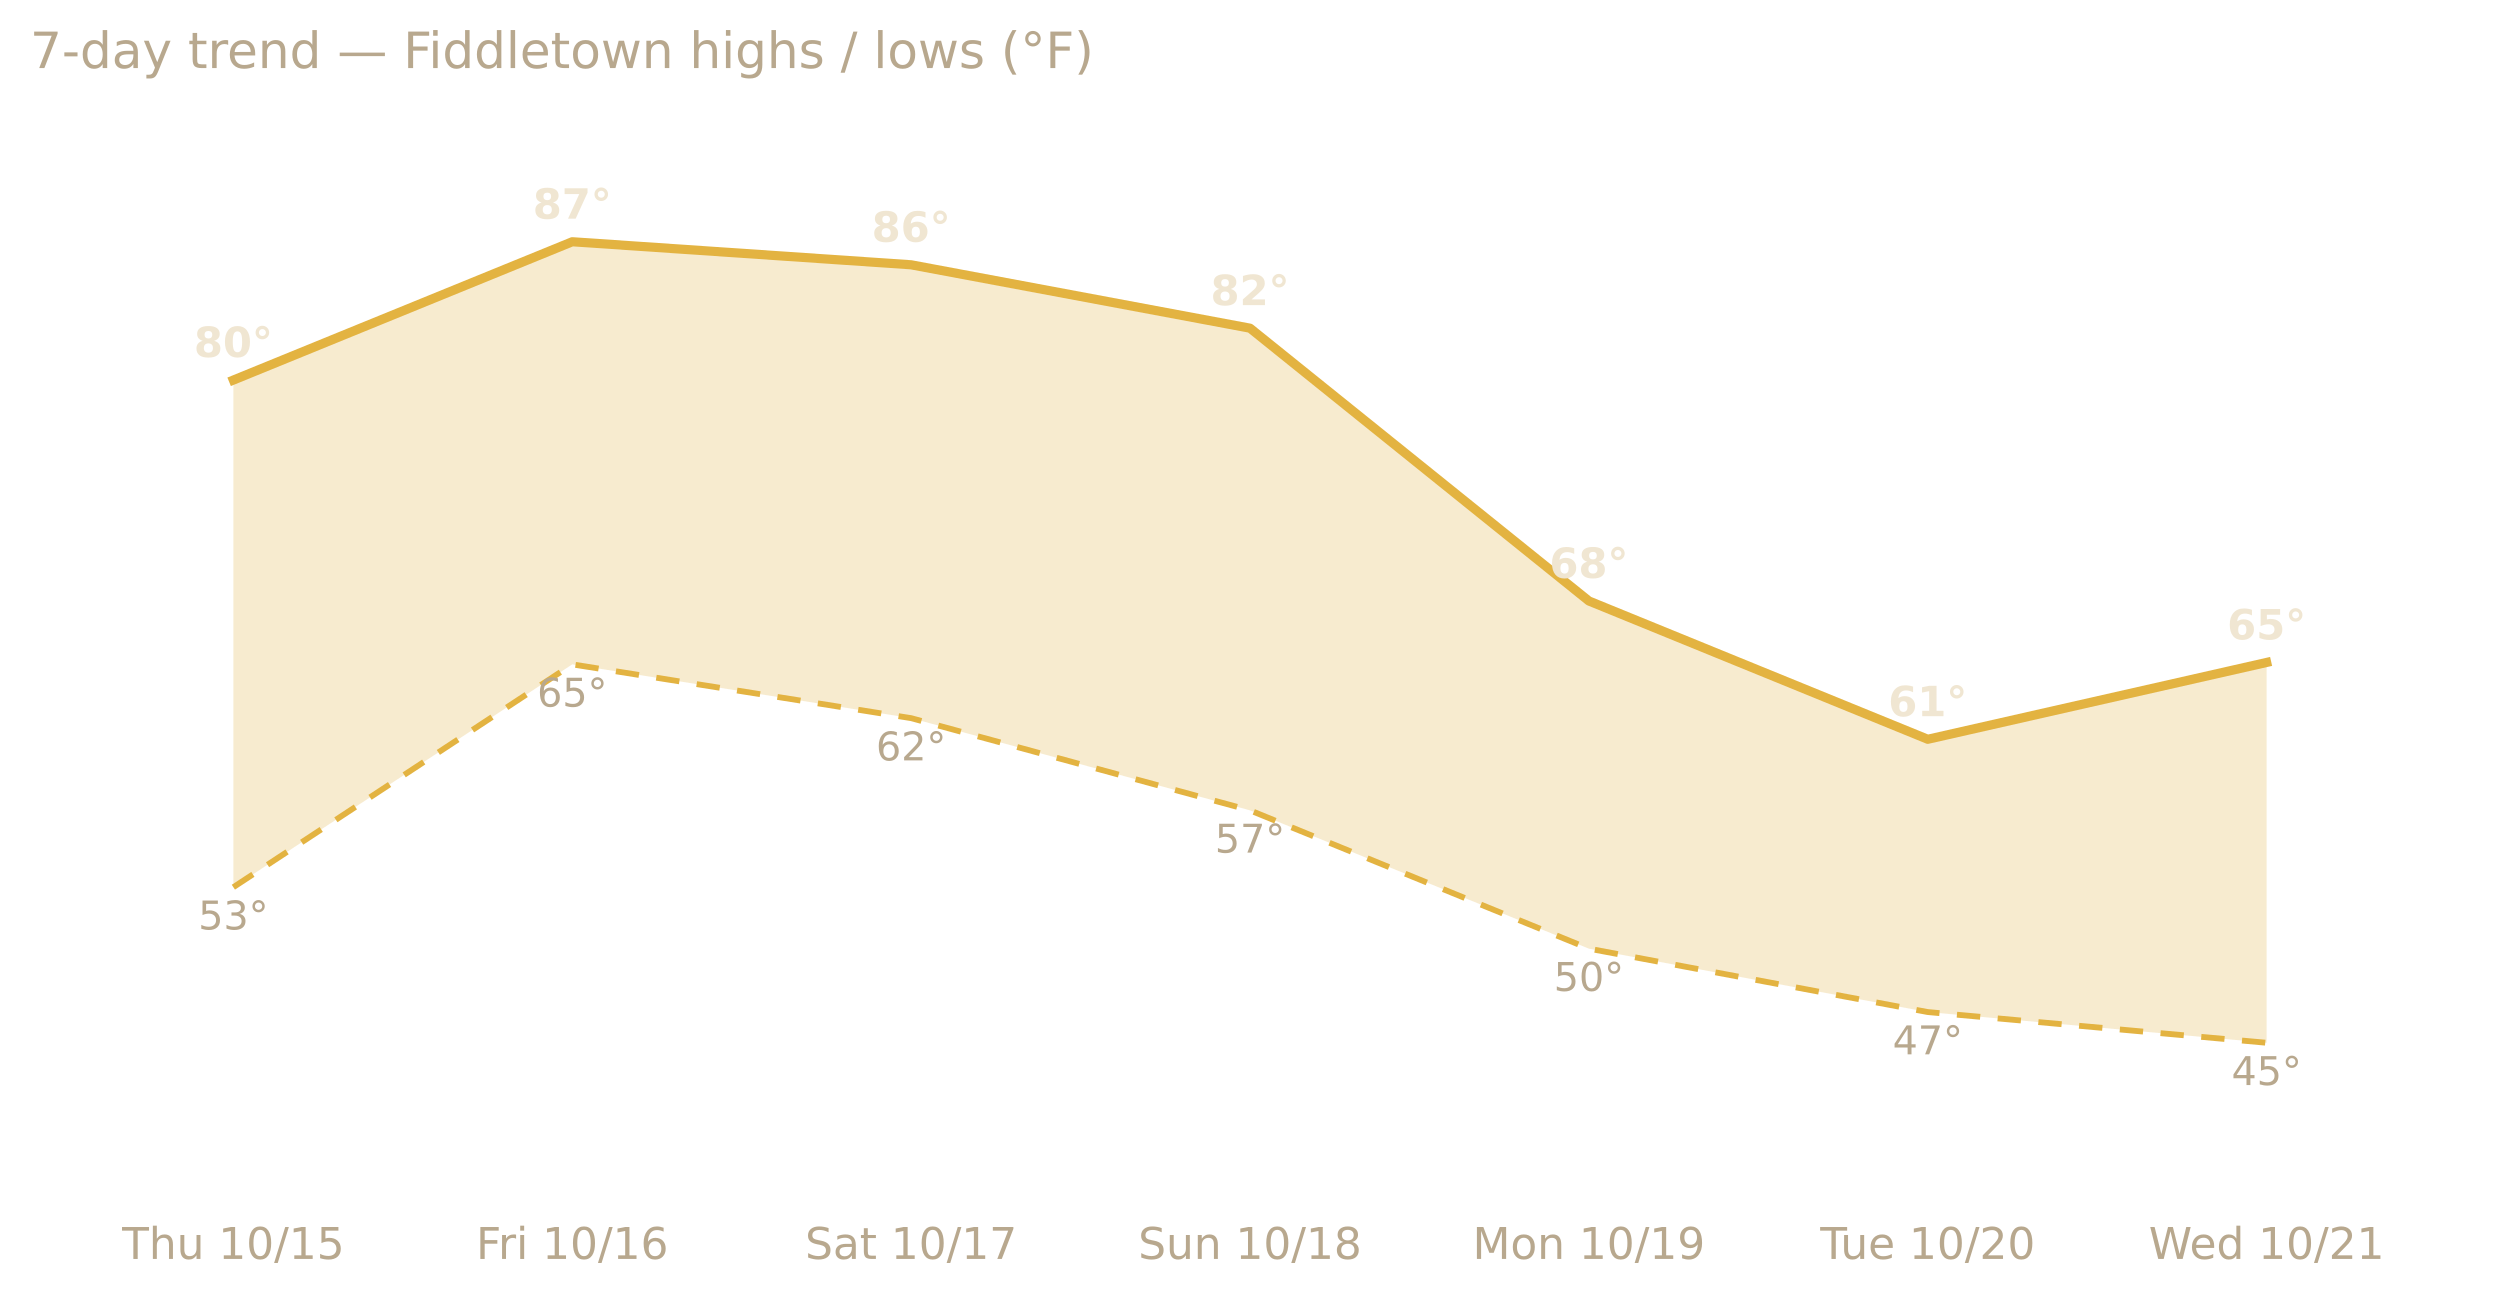
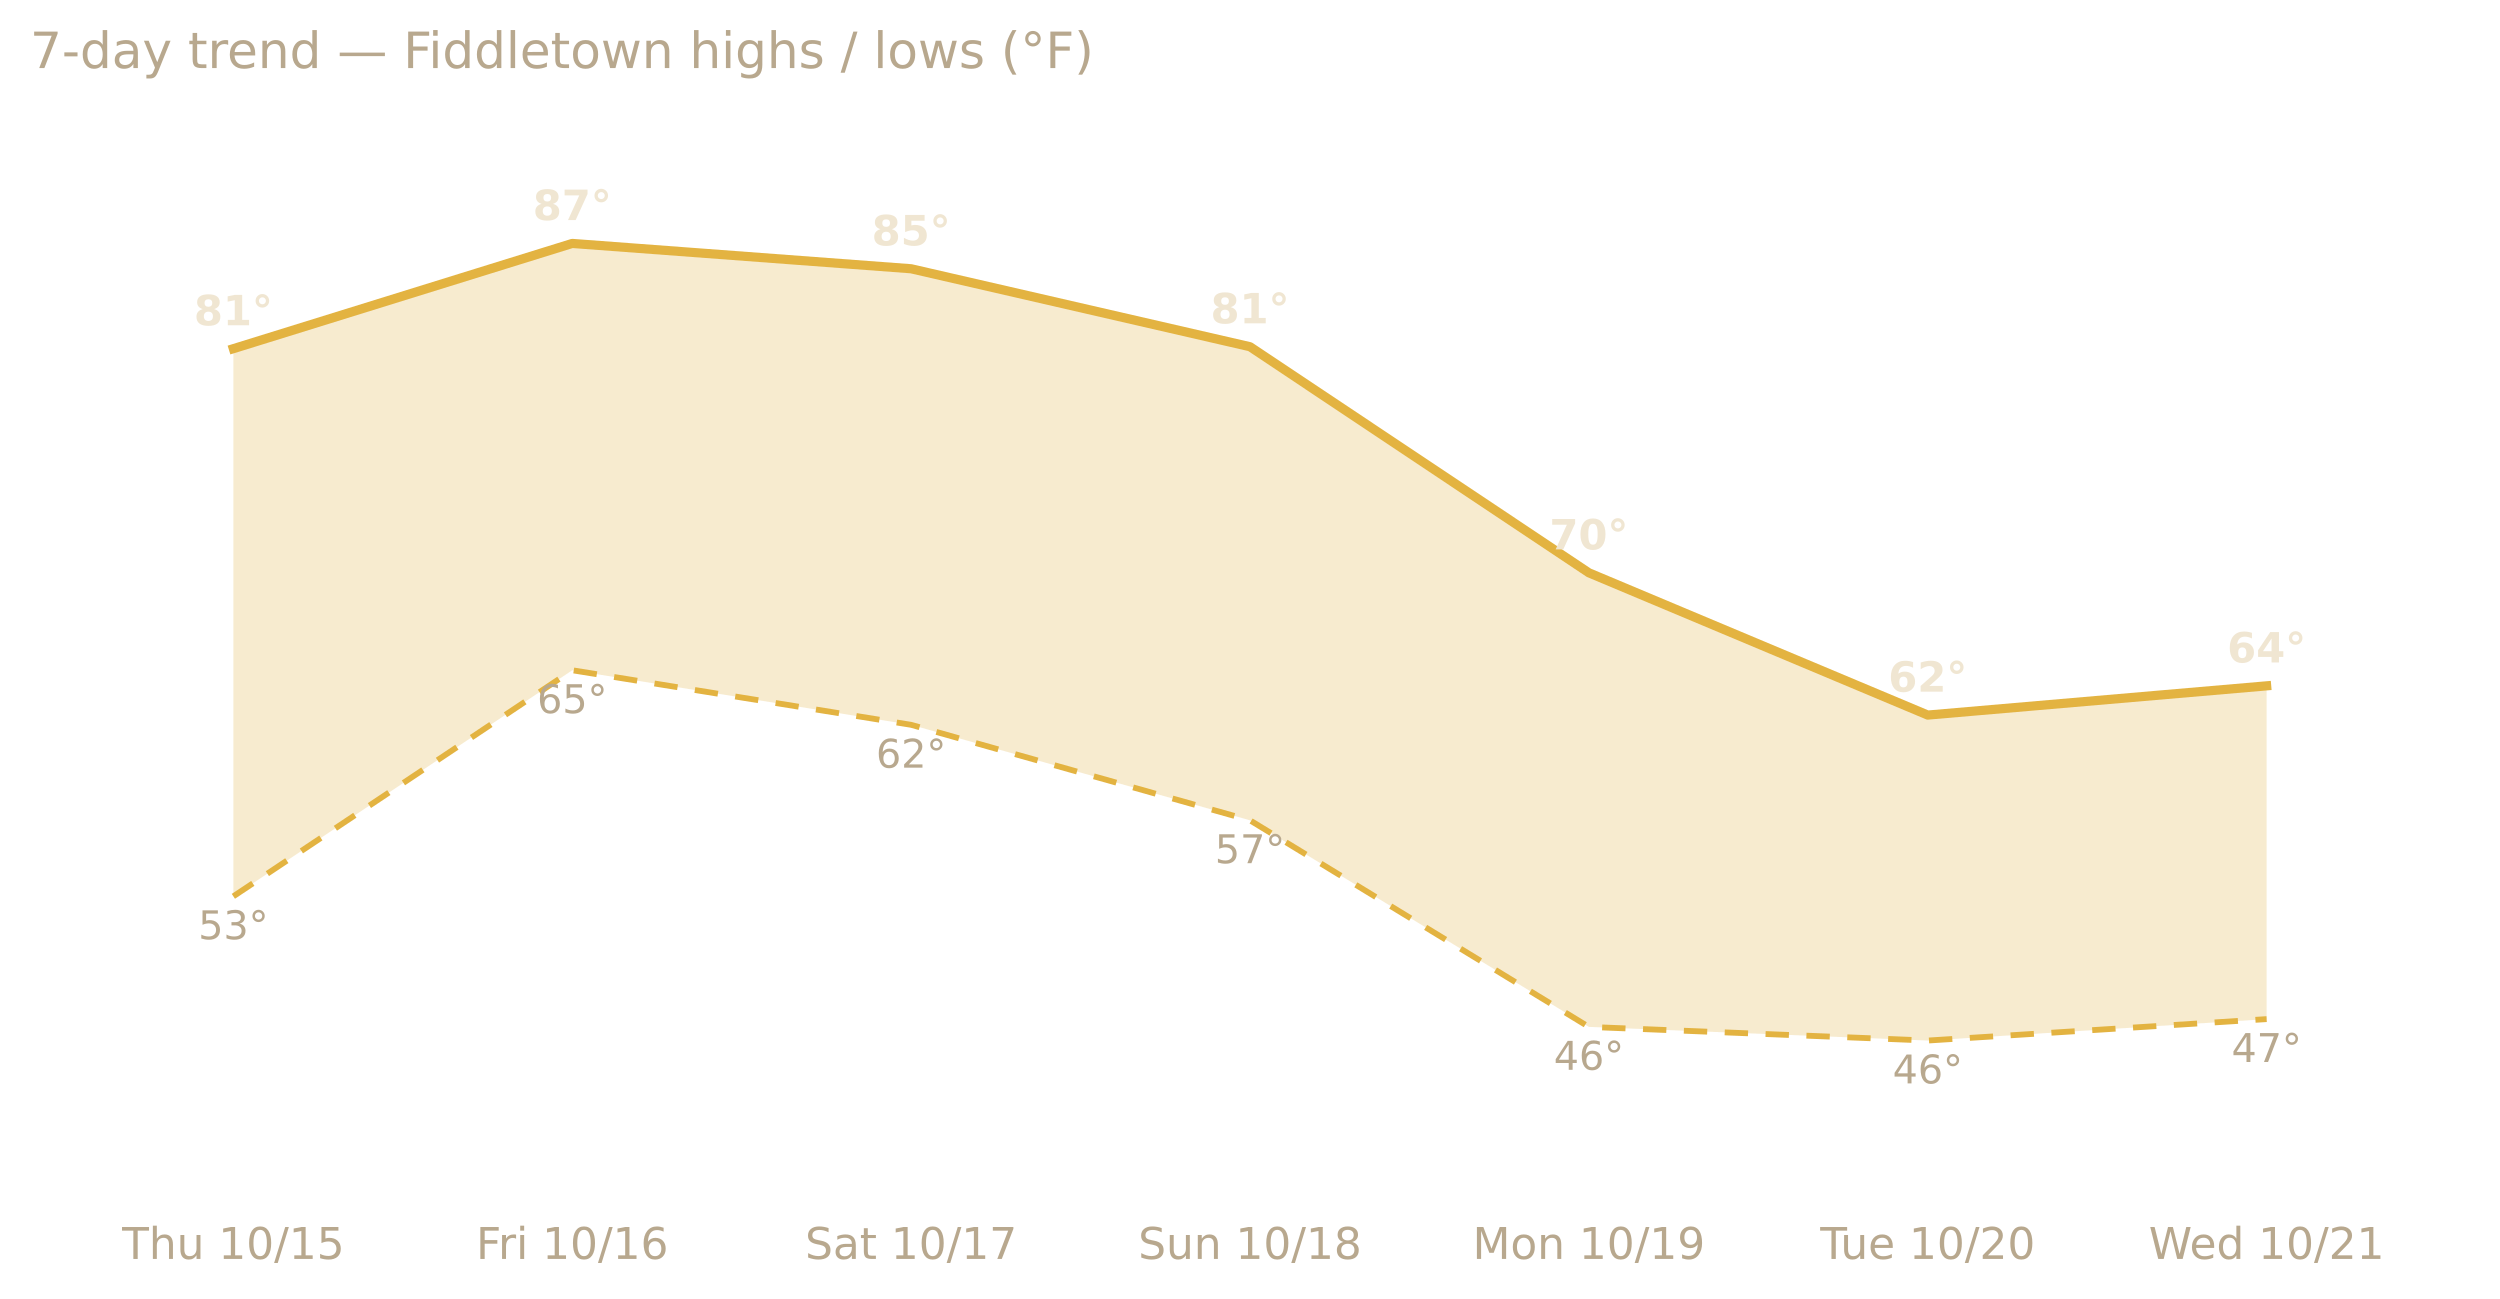
<svg xmlns="http://www.w3.org/2000/svg" xmlns:xlink="http://www.w3.org/1999/xlink" width="599.2pt" height="311.13pt" viewBox="0 0 599.2 311.13" version="1.1">
  <defs>
    <style type="text/css">*{stroke-linejoin: round; stroke-linecap: butt}</style>
  </defs>
  <g id="figure_1">
    <g id="patch_1">
      <path d="M 0 311.13  L 599.2 311.13  L 599.2 0  L 0 0  L 0 311.13  z " style="fill: none; opacity: 0" />
    </g>
    <g id="axes_1">
      <g id="patch_2">
        <path d="M 7.2 286.768  L 592 286.768  L 592 30.318  L 7.2 30.318  L 7.2 286.768  z " style="fill: none" />
      </g>
      <g id="matplotlib.axis_1">
        <g id="xtick_1">
          <g id="text_1">
            <g style="fill: #b8a88e" transform="translate(29.274 301.7465) scale(0.105 -0.105)">
              <defs>
                <path id="DejaVuSans-54" d="M -19 4666  L 3928 4666  L 3928 4134  L 2272 4134  L 2272 0  L 1638 0  L 1638 4134  L -19 4134  L -19 4666  z " transform="scale(0.015625)" />
                <path id="DejaVuSans-68" d="M 3513 2113  L 3513 0  L 2938 0  L 2938 2094  Q 2938 2591 2744 2837  Q 2550 3084 2163 3084  Q 1697 3084 1428 2787  Q 1159 2491 1159 1978  L 1159 0  L 581 0  L 581 4863  L 1159 4863  L 1159 2956  Q 1366 3272 1645 3428  Q 1925 3584 2291 3584  Q 2894 3584 3203 3211  Q 3513 2838 3513 2113  z " transform="scale(0.015625)" />
                <path id="DejaVuSans-75" d="M 544 1381  L 544 3500  L 1119 3500  L 1119 1403  Q 1119 906 1312 657  Q 1506 409 1894 409  Q 2359 409 2629 706  Q 2900 1003 2900 1516  L 2900 3500  L 3475 3500  L 3475 0  L 2900 0  L 2900 538  Q 2691 219 2414 64  Q 2138 -91 1772 -91  Q 1169 -91 856 284  Q 544 659 544 1381  z M 1991 3584  L 1991 3584  z " transform="scale(0.015625)" />
                <path id="DejaVuSans-20" transform="scale(0.015625)" />
                <path id="DejaVuSans-31" d="M 794 531  L 1825 531  L 1825 4091  L 703 3866  L 703 4441  L 1819 4666  L 2450 4666  L 2450 531  L 3481 531  L 3481 0  L 794 0  L 794 531  z " transform="scale(0.015625)" />
                <path id="DejaVuSans-30" d="M 2034 4250  Q 1547 4250 1301 3770  Q 1056 3291 1056 2328  Q 1056 1369 1301 889  Q 1547 409 2034 409  Q 2525 409 2770 889  Q 3016 1369 3016 2328  Q 3016 3291 2770 3770  Q 2525 4250 2034 4250  z M 2034 4750  Q 2819 4750 3233 4129  Q 3647 3509 3647 2328  Q 3647 1150 3233 529  Q 2819 -91 2034 -91  Q 1250 -91 836 529  Q 422 1150 422 2328  Q 422 3509 836 4129  Q 1250 4750 2034 4750  z " transform="scale(0.015625)" />
                <path id="DejaVuSans-2f" d="M 1625 4666  L 2156 4666  L 531 -594  L 0 -594  L 1625 4666  z " transform="scale(0.015625)" />
                <path id="DejaVuSans-35" d="M 691 4666  L 3169 4666  L 3169 4134  L 1269 4134  L 1269 2991  Q 1406 3038 1543 3061  Q 1681 3084 1819 3084  Q 2600 3084 3056 2656  Q 3513 2228 3513 1497  Q 3513 744 3044 326  Q 2575 -91 1722 -91  Q 1428 -91 1123 -41  Q 819 9 494 109  L 494 744  Q 775 591 1075 516  Q 1375 441 1709 441  Q 2250 441 2565 725  Q 2881 1009 2881 1497  Q 2881 1984 2565 2268  Q 2250 2553 1709 2553  Q 1456 2553 1204 2497  Q 953 2441 691 2322  L 691 4666  z " transform="scale(0.015625)" />
              </defs>
              <use xlink:href="#DejaVuSans-54" />
              <use xlink:href="#DejaVuSans-68" x="61.084" />
              <use xlink:href="#DejaVuSans-75" x="124.463" />
              <use xlink:href="#DejaVuSans-20" x="187.842" />
              <use xlink:href="#DejaVuSans-31" x="219.629" />
              <use xlink:href="#DejaVuSans-30" x="283.252" />
              <use xlink:href="#DejaVuSans-2f" x="346.875" />
              <use xlink:href="#DejaVuSans-31" x="380.566" />
              <use xlink:href="#DejaVuSans-35" x="444.189" />
            </g>
          </g>
        </g>
        <g id="xtick_2">
          <g id="text_2">
            <g style="fill: #b8a88e" transform="translate(114.1015 301.7465) scale(0.105 -0.105)">
              <defs>
                <path id="DejaVuSans-46" d="M 628 4666  L 3309 4666  L 3309 4134  L 1259 4134  L 1259 2759  L 3109 2759  L 3109 2228  L 1259 2228  L 1259 0  L 628 0  L 628 4666  z " transform="scale(0.015625)" />
                <path id="DejaVuSans-72" d="M 2631 2963  Q 2534 3019 2420 3045  Q 2306 3072 2169 3072  Q 1681 3072 1420 2755  Q 1159 2438 1159 1844  L 1159 0  L 581 0  L 581 3500  L 1159 3500  L 1159 2956  Q 1341 3275 1631 3429  Q 1922 3584 2338 3584  Q 2397 3584 2469 3576  Q 2541 3569 2628 3553  L 2631 2963  z " transform="scale(0.015625)" />
                <path id="DejaVuSans-69" d="M 603 3500  L 1178 3500  L 1178 0  L 603 0  L 603 3500  z M 603 4863  L 1178 4863  L 1178 4134  L 603 4134  L 603 4863  z " transform="scale(0.015625)" />
                <path id="DejaVuSans-36" d="M 2113 2584  Q 1688 2584 1439 2293  Q 1191 2003 1191 1497  Q 1191 994 1439 701  Q 1688 409 2113 409  Q 2538 409 2786 701  Q 3034 994 3034 1497  Q 3034 2003 2786 2293  Q 2538 2584 2113 2584  z M 3366 4563  L 3366 3988  Q 3128 4100 2886 4159  Q 2644 4219 2406 4219  Q 1781 4219 1451 3797  Q 1122 3375 1075 2522  Q 1259 2794 1537 2939  Q 1816 3084 2150 3084  Q 2853 3084 3261 2657  Q 3669 2231 3669 1497  Q 3669 778 3244 343  Q 2819 -91 2113 -91  Q 1303 -91 875 529  Q 447 1150 447 2328  Q 447 3434 972 4092  Q 1497 4750 2381 4750  Q 2619 4750 2861 4703  Q 3103 4656 3366 4563  z " transform="scale(0.015625)" />
              </defs>
              <use xlink:href="#DejaVuSans-46" />
              <use xlink:href="#DejaVuSans-72" x="50.27" />
              <use xlink:href="#DejaVuSans-69" x="91.383" />
              <use xlink:href="#DejaVuSans-20" x="119.166" />
              <use xlink:href="#DejaVuSans-31" x="150.953" />
              <use xlink:href="#DejaVuSans-30" x="214.576" />
              <use xlink:href="#DejaVuSans-2f" x="278.199" />
              <use xlink:href="#DejaVuSans-31" x="311.891" />
              <use xlink:href="#DejaVuSans-36" x="375.514" />
            </g>
          </g>
        </g>
        <g id="xtick_3">
          <g id="text_3">
            <g style="fill: #b8a88e" transform="translate(192.9711 301.7465) scale(0.105 -0.105)">
              <defs>
                <path id="DejaVuSans-53" d="M 3425 4513  L 3425 3897  Q 3066 4069 2747 4153  Q 2428 4238 2131 4238  Q 1616 4238 1336 4038  Q 1056 3838 1056 3469  Q 1056 3159 1242 3001  Q 1428 2844 1947 2747  L 2328 2669  Q 3034 2534 3370 2195  Q 3706 1856 3706 1288  Q 3706 609 3251 259  Q 2797 -91 1919 -91  Q 1588 -91 1214 -16  Q 841 59 441 206  L 441 856  Q 825 641 1194 531  Q 1563 422 1919 422  Q 2459 422 2753 634  Q 3047 847 3047 1241  Q 3047 1584 2836 1778  Q 2625 1972 2144 2069  L 1759 2144  Q 1053 2284 737 2584  Q 422 2884 422 3419  Q 422 4038 858 4394  Q 1294 4750 2059 4750  Q 2388 4750 2728 4690  Q 3069 4631 3425 4513  z " transform="scale(0.015625)" />
                <path id="DejaVuSans-61" d="M 2194 1759  Q 1497 1759 1228 1600  Q 959 1441 959 1056  Q 959 750 1161 570  Q 1363 391 1709 391  Q 2188 391 2477 730  Q 2766 1069 2766 1631  L 2766 1759  L 2194 1759  z M 3341 1997  L 3341 0  L 2766 0  L 2766 531  Q 2569 213 2275 61  Q 1981 -91 1556 -91  Q 1019 -91 701 211  Q 384 513 384 1019  Q 384 1609 779 1909  Q 1175 2209 1959 2209  L 2766 2209  L 2766 2266  Q 2766 2663 2505 2880  Q 2244 3097 1772 3097  Q 1472 3097 1187 3025  Q 903 2953 641 2809  L 641 3341  Q 956 3463 1253 3523  Q 1550 3584 1831 3584  Q 2591 3584 2966 3190  Q 3341 2797 3341 1997  z " transform="scale(0.015625)" />
                <path id="DejaVuSans-74" d="M 1172 4494  L 1172 3500  L 2356 3500  L 2356 3053  L 1172 3053  L 1172 1153  Q 1172 725 1289 603  Q 1406 481 1766 481  L 2356 481  L 2356 0  L 1766 0  Q 1100 0 847 248  Q 594 497 594 1153  L 594 3053  L 172 3053  L 172 3500  L 594 3500  L 594 4494  L 1172 4494  z " transform="scale(0.015625)" />
                <path id="DejaVuSans-37" d="M 525 4666  L 3525 4666  L 3525 4397  L 1831 0  L 1172 0  L 2766 4134  L 525 4134  L 525 4666  z " transform="scale(0.015625)" />
              </defs>
              <use xlink:href="#DejaVuSans-53" />
              <use xlink:href="#DejaVuSans-61" x="63.477" />
              <use xlink:href="#DejaVuSans-74" x="124.756" />
              <use xlink:href="#DejaVuSans-20" x="163.965" />
              <use xlink:href="#DejaVuSans-31" x="195.752" />
              <use xlink:href="#DejaVuSans-30" x="259.375" />
              <use xlink:href="#DejaVuSans-2f" x="322.998" />
              <use xlink:href="#DejaVuSans-31" x="356.689" />
              <use xlink:href="#DejaVuSans-37" x="420.312" />
            </g>
          </g>
        </g>
        <g id="xtick_4">
          <g id="text_4">
            <g style="fill: #b8a88e" transform="translate(272.8143 301.7465) scale(0.105 -0.105)">
              <defs>
                <path id="DejaVuSans-6e" d="M 3513 2113  L 3513 0  L 2938 0  L 2938 2094  Q 2938 2591 2744 2837  Q 2550 3084 2163 3084  Q 1697 3084 1428 2787  Q 1159 2491 1159 1978  L 1159 0  L 581 0  L 581 3500  L 1159 3500  L 1159 2956  Q 1366 3272 1645 3428  Q 1925 3584 2291 3584  Q 2894 3584 3203 3211  Q 3513 2838 3513 2113  z " transform="scale(0.015625)" />
                <path id="DejaVuSans-38" d="M 2034 2216  Q 1584 2216 1326 1975  Q 1069 1734 1069 1313  Q 1069 891 1326 650  Q 1584 409 2034 409  Q 2484 409 2743 651  Q 3003 894 3003 1313  Q 3003 1734 2745 1975  Q 2488 2216 2034 2216  z M 1403 2484  Q 997 2584 770 2862  Q 544 3141 544 3541  Q 544 4100 942 4425  Q 1341 4750 2034 4750  Q 2731 4750 3128 4425  Q 3525 4100 3525 3541  Q 3525 3141 3298 2862  Q 3072 2584 2669 2484  Q 3125 2378 3379 2068  Q 3634 1759 3634 1313  Q 3634 634 3220 271  Q 2806 -91 2034 -91  Q 1263 -91 848 271  Q 434 634 434 1313  Q 434 1759 690 2068  Q 947 2378 1403 2484  z M 1172 3481  Q 1172 3119 1398 2916  Q 1625 2713 2034 2713  Q 2441 2713 2670 2916  Q 2900 3119 2900 3481  Q 2900 3844 2670 4047  Q 2441 4250 2034 4250  Q 1625 4250 1398 4047  Q 1172 3844 1172 3481  z " transform="scale(0.015625)" />
              </defs>
              <use xlink:href="#DejaVuSans-53" />
              <use xlink:href="#DejaVuSans-75" x="63.477" />
              <use xlink:href="#DejaVuSans-6e" x="126.855" />
              <use xlink:href="#DejaVuSans-20" x="190.234" />
              <use xlink:href="#DejaVuSans-31" x="222.021" />
              <use xlink:href="#DejaVuSans-30" x="285.645" />
              <use xlink:href="#DejaVuSans-2f" x="349.268" />
              <use xlink:href="#DejaVuSans-31" x="382.959" />
              <use xlink:href="#DejaVuSans-38" x="446.582" />
            </g>
          </g>
        </g>
        <g id="xtick_5">
          <g id="text_5">
            <g style="fill: #b8a88e" transform="translate(352.9546 301.7465) scale(0.105 -0.105)">
              <defs>
                <path id="DejaVuSans-4d" d="M 628 4666  L 1569 4666  L 2759 1491  L 3956 4666  L 4897 4666  L 4897 0  L 4281 0  L 4281 4097  L 3078 897  L 2444 897  L 1241 4097  L 1241 0  L 628 0  L 628 4666  z " transform="scale(0.015625)" />
                <path id="DejaVuSans-6f" d="M 1959 3097  Q 1497 3097 1228 2736  Q 959 2375 959 1747  Q 959 1119 1226 758  Q 1494 397 1959 397  Q 2419 397 2687 759  Q 2956 1122 2956 1747  Q 2956 2369 2687 2733  Q 2419 3097 1959 3097  z M 1959 3584  Q 2709 3584 3137 3096  Q 3566 2609 3566 1747  Q 3566 888 3137 398  Q 2709 -91 1959 -91  Q 1206 -91 779 398  Q 353 888 353 1747  Q 353 2609 779 3096  Q 1206 3584 1959 3584  z " transform="scale(0.015625)" />
                <path id="DejaVuSans-39" d="M 703 97  L 703 672  Q 941 559 1184 500  Q 1428 441 1663 441  Q 2288 441 2617 861  Q 2947 1281 2994 2138  Q 2813 1869 2534 1725  Q 2256 1581 1919 1581  Q 1219 1581 811 2004  Q 403 2428 403 3163  Q 403 3881 828 4315  Q 1253 4750 1959 4750  Q 2769 4750 3195 4129  Q 3622 3509 3622 2328  Q 3622 1225 3098 567  Q 2575 -91 1691 -91  Q 1453 -91 1209 -44  Q 966 3 703 97  z M 1959 2075  Q 2384 2075 2632 2365  Q 2881 2656 2881 3163  Q 2881 3666 2632 3958  Q 2384 4250 1959 4250  Q 1534 4250 1286 3958  Q 1038 3666 1038 3163  Q 1038 2656 1286 2365  Q 1534 2075 1959 2075  z " transform="scale(0.015625)" />
              </defs>
              <use xlink:href="#DejaVuSans-4d" />
              <use xlink:href="#DejaVuSans-6f" x="86.279" />
              <use xlink:href="#DejaVuSans-6e" x="147.461" />
              <use xlink:href="#DejaVuSans-20" x="210.84" />
              <use xlink:href="#DejaVuSans-31" x="242.627" />
              <use xlink:href="#DejaVuSans-30" x="306.25" />
              <use xlink:href="#DejaVuSans-2f" x="369.873" />
              <use xlink:href="#DejaVuSans-31" x="403.564" />
              <use xlink:href="#DejaVuSans-39" x="467.188" />
            </g>
          </g>
        </g>
        <g id="xtick_6">
          <g id="text_6">
            <g style="fill: #b8a88e" transform="translate(436.276 301.7465) scale(0.105 -0.105)">
              <defs>
                <path id="DejaVuSans-65" d="M 3597 1894  L 3597 1613  L 953 1613  Q 991 1019 1311 708  Q 1631 397 2203 397  Q 2534 397 2845 478  Q 3156 559 3463 722  L 3463 178  Q 3153 47 2828 -22  Q 2503 -91 2169 -91  Q 1331 -91 842 396  Q 353 884 353 1716  Q 353 2575 817 3079  Q 1281 3584 2069 3584  Q 2775 3584 3186 3129  Q 3597 2675 3597 1894  z M 3022 2063  Q 3016 2534 2758 2815  Q 2500 3097 2075 3097  Q 1594 3097 1305 2825  Q 1016 2553 972 2059  L 3022 2063  z " transform="scale(0.015625)" />
                <path id="DejaVuSans-32" d="M 1228 531  L 3431 531  L 3431 0  L 469 0  L 469 531  Q 828 903 1448 1529  Q 2069 2156 2228 2338  Q 2531 2678 2651 2914  Q 2772 3150 2772 3378  Q 2772 3750 2511 3984  Q 2250 4219 1831 4219  Q 1534 4219 1204 4116  Q 875 4013 500 3803  L 500 4441  Q 881 4594 1212 4672  Q 1544 4750 1819 4750  Q 2544 4750 2975 4387  Q 3406 4025 3406 3419  Q 3406 3131 3298 2873  Q 3191 2616 2906 2266  Q 2828 2175 2409 1742  Q 1991 1309 1228 531  z " transform="scale(0.015625)" />
              </defs>
              <use xlink:href="#DejaVuSans-54" />
              <use xlink:href="#DejaVuSans-75" x="45.959" />
              <use xlink:href="#DejaVuSans-65" x="109.338" />
              <use xlink:href="#DejaVuSans-20" x="170.861" />
              <use xlink:href="#DejaVuSans-31" x="202.648" />
              <use xlink:href="#DejaVuSans-30" x="266.271" />
              <use xlink:href="#DejaVuSans-2f" x="329.895" />
              <use xlink:href="#DejaVuSans-32" x="363.586" />
              <use xlink:href="#DejaVuSans-30" x="427.209" />
            </g>
          </g>
        </g>
        <g id="xtick_7">
          <g id="text_7">
            <g style="fill: #b8a88e" transform="translate(515.0225 301.7465) scale(0.105 -0.105)">
              <defs>
                <path id="DejaVuSans-57" d="M 213 4666  L 850 4666  L 1831 722  L 2809 4666  L 3519 4666  L 4500 722  L 5478 4666  L 6119 4666  L 4947 0  L 4153 0  L 3169 4050  L 2175 0  L 1381 0  L 213 4666  z " transform="scale(0.015625)" />
                <path id="DejaVuSans-64" d="M 2906 2969  L 2906 4863  L 3481 4863  L 3481 0  L 2906 0  L 2906 525  Q 2725 213 2448 61  Q 2172 -91 1784 -91  Q 1150 -91 751 415  Q 353 922 353 1747  Q 353 2572 751 3078  Q 1150 3584 1784 3584  Q 2172 3584 2448 3432  Q 2725 3281 2906 2969  z M 947 1747  Q 947 1113 1208 752  Q 1469 391 1925 391  Q 2381 391 2643 752  Q 2906 1113 2906 1747  Q 2906 2381 2643 2742  Q 2381 3103 1925 3103  Q 1469 3103 1208 2742  Q 947 2381 947 1747  z " transform="scale(0.015625)" />
              </defs>
              <use xlink:href="#DejaVuSans-57" />
              <use xlink:href="#DejaVuSans-65" x="93.002" />
              <use xlink:href="#DejaVuSans-64" x="154.525" />
              <use xlink:href="#DejaVuSans-20" x="218.002" />
              <use xlink:href="#DejaVuSans-31" x="249.789" />
              <use xlink:href="#DejaVuSans-30" x="313.412" />
              <use xlink:href="#DejaVuSans-2f" x="377.035" />
              <use xlink:href="#DejaVuSans-32" x="410.727" />
              <use xlink:href="#DejaVuSans-31" x="474.35" />
            </g>
          </g>
        </g>
      </g>
      <g id="matplotlib.axis_2" />
      <g id="PolyCollection_1">
-         <path d="M 55.933 91.093  L 55.933 212.642  L 137.156 159.234  L 218.378 172.125  L 299.6 194.225  L 380.822 227.375  L 462.044 242.568  L 543.267 249.935  L 543.267 158.773  L 543.267 158.773  L 462.044 177.19  L 380.822 144.04  L 299.6 78.661  L 218.378 63.468  L 137.156 57.943  L 55.933 91.093  z " clip-path="url(#pdf741835bf)" style="fill: #e3b341; fill-opacity: 0.25" />
+         <path d="M 55.933 83.57  L 55.933 214.831  L 137.156 160.645  L 218.378 173.725  L 299.6 196.614  L 380.822 246.129  L 462.044 249.398  L 543.267 244.26  L 543.267 164.382  L 543.267 164.382  L 462.044 171.389  L 380.822 137.289  L 299.6 83.103  L 218.378 64.418  L 137.156 58.345  L 55.933 83.57  z " clip-path="url(#pe07ada85c1)" style="fill: #e3b341; fill-opacity: 0.25" />
      </g>
      <g id="line2d_1">
-         <path d="M 55.933 91.093  L 137.156 57.943  L 218.378 63.468  L 299.6 78.661  L 380.822 144.04  L 462.044 177.19  L 543.267 158.773  " clip-path="url(#pdf741835bf)" style="fill: none; stroke: #e3b341; stroke-width: 2.2; stroke-linecap: square" />
+         <path d="M 55.933 83.57  L 137.156 58.345  L 218.378 64.418  L 299.6 83.103  L 380.822 137.289  L 462.044 171.389  L 543.267 164.382  " clip-path="url(#pe07ada85c1)" style="fill: none; stroke: #e3b341; stroke-width: 2.2; stroke-linecap: square" />
      </g>
      <g id="line2d_2">
-         <path d="M 55.933 212.642  L 137.156 159.234  L 218.378 172.125  L 299.6 194.225  L 380.822 227.375  L 462.044 242.568  L 543.267 249.935  " clip-path="url(#pdf741835bf)" style="fill: none; stroke-dasharray: 5.6,4.2; stroke-dashoffset: 0; stroke: #e3b341; stroke-width: 1.4" />
+         <path d="M 55.933 214.831  L 137.156 160.645  L 218.378 173.725  L 299.6 196.614  L 380.822 246.129  L 462.044 249.398  L 543.267 244.26  " clip-path="url(#pe07ada85c1)" style="fill: none; stroke-dasharray: 5.6,4.2; stroke-dashoffset: 0; stroke: #e3b341; stroke-width: 1.4" />
      </g>
      <g id="text_8">
-         <g style="fill: #f0e6d2" transform="translate(46.47552 85.56768) scale(0.1 -0.1)">
+         <g style="fill: #f0e6d2" transform="translate(46.47552 77.96457) scale(0.1 -0.1)">
          <defs>
            <path id="DejaVuSans-Bold-38" d="M 2228 2088  Q 1891 2088 1709 1903  Q 1528 1719 1528 1375  Q 1528 1031 1709 848  Q 1891 666 2228 666  Q 2563 666 2741 848  Q 2919 1031 2919 1375  Q 2919 1722 2741 1905  Q 2563 2088 2228 2088  z M 1350 2484  Q 925 2613 709 2878  Q 494 3144 494 3541  Q 494 4131 934 4440  Q 1375 4750 2228 4750  Q 3075 4750 3515 4442  Q 3956 4134 3956 3541  Q 3956 3144 3739 2878  Q 3522 2613 3097 2484  Q 3572 2353 3814 2058  Q 4056 1763 4056 1313  Q 4056 619 3595 264  Q 3134 -91 2228 -91  Q 1319 -91 855 264  Q 391 619 391 1313  Q 391 1763 633 2058  Q 875 2353 1350 2484  z M 1631 3419  Q 1631 3141 1786 2991  Q 1941 2841 2228 2841  Q 2509 2841 2662 2991  Q 2816 3141 2816 3419  Q 2816 3697 2662 3845  Q 2509 3994 2228 3994  Q 1941 3994 1786 3844  Q 1631 3694 1631 3419  z " transform="scale(0.015625)" />
-             <path id="DejaVuSans-Bold-30" d="M 2944 2338  Q 2944 3213 2780 3570  Q 2616 3928 2228 3928  Q 1841 3928 1675 3570  Q 1509 3213 1509 2338  Q 1509 1453 1675 1090  Q 1841 728 2228 728  Q 2613 728 2778 1090  Q 2944 1453 2944 2338  z M 4147 2328  Q 4147 1169 3647 539  Q 3147 -91 2228 -91  Q 1306 -91 806 539  Q 306 1169 306 2328  Q 306 3491 806 4120  Q 1306 4750 2228 4750  Q 3147 4750 3647 4120  Q 4147 3491 4147 2328  z " transform="scale(0.015625)" />
+             <path id="DejaVuSans-Bold-31" d="M 750 831  L 1813 831  L 1813 3847  L 722 3622  L 722 4441  L 1806 4666  L 2950 4666  L 2950 831  L 4013 831  L 4013 0  L 750 0  L 750 831  z " transform="scale(0.015625)" />
            <path id="DejaVuSans-Bold-b0" d="M 1600 4288  Q 1375 4288 1219 4131  Q 1063 3975 1063 3750  Q 1063 3525 1217 3372  Q 1372 3219 1600 3219  Q 1825 3219 1981 3373  Q 2138 3528 2138 3750  Q 2138 3975 1980 4131  Q 1822 4288 1600 4288  z M 1600 4794  Q 1806 4794 1997 4714  Q 2188 4634 2338 4488  Q 2484 4338 2561 4150  Q 2638 3963 2638 3750  Q 2638 3541 2561 3352  Q 2484 3163 2344 3022  Q 2194 2872 2000 2792  Q 1806 2713 1594 2713  Q 1153 2713 854 3011  Q 556 3309 556 3750  Q 556 4191 857 4492  Q 1159 4794 1600 4794  z " transform="scale(0.015625)" />
          </defs>
          <use xlink:href="#DejaVuSans-Bold-38" />
-           <use xlink:href="#DejaVuSans-Bold-30" x="69.58" />
+           <use xlink:href="#DejaVuSans-Bold-31" x="69.58" />
          <use xlink:href="#DejaVuSans-Bold-b0" x="139.16" />
        </g>
      </g>
      <g id="text_9">
-         <g style="fill: #b8a88e" transform="translate(47.51396 222.7707) scale(0.095 -0.095)">
+         <g style="fill: #b8a88e" transform="translate(47.51396 225.108) scale(0.095 -0.095)">
          <defs>
            <path id="DejaVuSans-33" d="M 2597 2516  Q 3050 2419 3304 2112  Q 3559 1806 3559 1356  Q 3559 666 3084 287  Q 2609 -91 1734 -91  Q 1441 -91 1130 -33  Q 819 25 488 141  L 488 750  Q 750 597 1062 519  Q 1375 441 1716 441  Q 2309 441 2620 675  Q 2931 909 2931 1356  Q 2931 1769 2642 2001  Q 2353 2234 1838 2234  L 1294 2234  L 1294 2753  L 1863 2753  Q 2328 2753 2575 2939  Q 2822 3125 2822 3475  Q 2822 3834 2567 4026  Q 2313 4219 1838 4219  Q 1578 4219 1281 4162  Q 984 4106 628 3988  L 628 4550  Q 988 4650 1302 4700  Q 1616 4750 1894 4750  Q 2613 4750 3031 4423  Q 3450 4097 3450 3541  Q 3450 3153 3228 2886  Q 3006 2619 2597 2516  z " transform="scale(0.015625)" />
            <path id="DejaVuSans-b0" d="M 1600 4347  Q 1350 4347 1178 4173  Q 1006 4000 1006 3750  Q 1006 3503 1178 3333  Q 1350 3163 1600 3163  Q 1850 3163 2022 3333  Q 2194 3503 2194 3750  Q 2194 3997 2020 4172  Q 1847 4347 1600 4347  z M 1600 4750  Q 1800 4750 1984 4673  Q 2169 4597 2303 4453  Q 2447 4313 2519 4134  Q 2591 3956 2591 3750  Q 2591 3338 2302 3052  Q 2013 2766 1594 2766  Q 1172 2766 890 3047  Q 609 3328 609 3750  Q 609 4169 896 4459  Q 1184 4750 1600 4750  z " transform="scale(0.015625)" />
          </defs>
          <use xlink:href="#DejaVuSans-35" />
          <use xlink:href="#DejaVuSans-33" x="63.623" />
          <use xlink:href="#DejaVuSans-b0" x="127.246" />
        </g>
      </g>
      <g id="text_10">
-         <g style="fill: #f0e6d2" transform="translate(127.6977 52.41795) scale(0.1 -0.1)">
+         <g style="fill: #f0e6d2" transform="translate(127.6977 52.73998) scale(0.1 -0.1)">
          <defs>
            <path id="DejaVuSans-Bold-37" d="M 428 4666  L 3944 4666  L 3944 3988  L 2125 0  L 953 0  L 2675 3781  L 428 3781  L 428 4666  z " transform="scale(0.015625)" />
          </defs>
          <use xlink:href="#DejaVuSans-Bold-38" />
          <use xlink:href="#DejaVuSans-Bold-37" x="69.58" />
          <use xlink:href="#DejaVuSans-Bold-b0" x="139.16" />
        </g>
      </g>
      <g id="text_11">
-         <g style="fill: #b8a88e" transform="translate(128.7362 169.3628) scale(0.095 -0.095)">
+         <g style="fill: #b8a88e" transform="translate(128.7362 170.9219) scale(0.095 -0.095)">
          <use xlink:href="#DejaVuSans-36" />
          <use xlink:href="#DejaVuSans-35" x="63.623" />
          <use xlink:href="#DejaVuSans-b0" x="127.246" />
        </g>
      </g>
      <g id="text_12">
-         <g style="fill: #f0e6d2" transform="translate(208.92 57.9429) scale(0.1 -0.1)">
-           <defs>
-             <path id="DejaVuSans-Bold-36" d="M 2316 2303  Q 2000 2303 1842 2098  Q 1684 1894 1684 1484  Q 1684 1075 1842 870  Q 2000 666 2316 666  Q 2634 666 2792 870  Q 2950 1075 2950 1484  Q 2950 1894 2792 2098  Q 2634 2303 2316 2303  z M 3803 4544  L 3803 3681  Q 3506 3822 3243 3889  Q 2981 3956 2731 3956  Q 2194 3956 1894 3657  Q 1594 3359 1544 2772  Q 1750 2925 1990 3001  Q 2231 3078 2516 3078  Q 3231 3078 3670 2659  Q 4109 2241 4109 1563  Q 4109 813 3618 361  Q 3128 -91 2303 -91  Q 1394 -91 895 523  Q 397 1138 397 2266  Q 397 3422 980 4083  Q 1563 4744 2578 4744  Q 2900 4744 3203 4694  Q 3506 4644 3803 4544  z " transform="scale(0.015625)" />
+         <g style="fill: #f0e6d2" transform="translate(208.92 58.81257) scale(0.1 -0.1)">
+           <defs>
+             <path id="DejaVuSans-Bold-35" d="M 678 4666  L 3669 4666  L 3669 3781  L 1638 3781  L 1638 3059  Q 1775 3097 1914 3117  Q 2053 3138 2203 3138  Q 3056 3138 3531 2711  Q 4006 2284 4006 1522  Q 4006 766 3489 337  Q 2972 -91 2053 -91  Q 1656 -91 1267 -14  Q 878 63 494 219  L 494 1166  Q 875 947 1217 837  Q 1559 728 1863 728  Q 2300 728 2551 942  Q 2803 1156 2803 1522  Q 2803 1891 2551 2103  Q 2300 2316 1863 2316  Q 1603 2316 1309 2248  Q 1016 2181 678 2041  L 678 4666  z " transform="scale(0.015625)" />
          </defs>
          <use xlink:href="#DejaVuSans-Bold-38" />
-           <use xlink:href="#DejaVuSans-Bold-36" x="69.58" />
+           <use xlink:href="#DejaVuSans-Bold-35" x="69.58" />
          <use xlink:href="#DejaVuSans-Bold-b0" x="139.16" />
        </g>
      </g>
      <g id="text_13">
-         <g style="fill: #b8a88e" transform="translate(209.9584 182.2544) scale(0.095 -0.095)">
+         <g style="fill: #b8a88e" transform="translate(209.9584 184.0013) scale(0.095 -0.095)">
          <use xlink:href="#DejaVuSans-36" />
          <use xlink:href="#DejaVuSans-32" x="63.623" />
          <use xlink:href="#DejaVuSans-b0" x="127.246" />
        </g>
      </g>
      <g id="text_14">
-         <g style="fill: #f0e6d2" transform="translate(290.1422 73.13653) scale(0.1 -0.1)">
-           <defs>
-             <path id="DejaVuSans-Bold-32" d="M 1844 884  L 3897 884  L 3897 0  L 506 0  L 506 884  L 2209 2388  Q 2438 2594 2547 2791  Q 2656 2988 2656 3200  Q 2656 3528 2436 3728  Q 2216 3928 1850 3928  Q 1569 3928 1234 3808  Q 900 3688 519 3450  L 519 4475  Q 925 4609 1322 4679  Q 1719 4750 2100 4750  Q 2938 4750 3402 4381  Q 3866 4013 3866 3353  Q 3866 2972 3669 2642  Q 3472 2313 2841 1759  L 1844 884  z " transform="scale(0.015625)" />
-           </defs>
+         <g style="fill: #f0e6d2" transform="translate(290.1422 77.49745) scale(0.1 -0.1)">
          <use xlink:href="#DejaVuSans-Bold-38" />
-           <use xlink:href="#DejaVuSans-Bold-32" x="69.58" />
+           <use xlink:href="#DejaVuSans-Bold-31" x="69.58" />
          <use xlink:href="#DejaVuSans-Bold-b0" x="139.16" />
        </g>
      </g>
      <g id="text_15">
-         <g style="fill: #b8a88e" transform="translate(291.1806 204.3542) scale(0.095 -0.095)">
+         <g style="fill: #b8a88e" transform="translate(291.1806 206.8903) scale(0.095 -0.095)">
          <use xlink:href="#DejaVuSans-35" />
          <use xlink:href="#DejaVuSans-37" x="63.623" />
          <use xlink:href="#DejaVuSans-b0" x="127.246" />
        </g>
      </g>
      <g id="text_16">
-         <g style="fill: #f0e6d2" transform="translate(371.3644 138.5152) scale(0.1 -0.1)">
+         <g style="fill: #f0e6d2" transform="translate(371.3644 131.6836) scale(0.1 -0.1)">
+           <defs>
+             <path id="DejaVuSans-Bold-30" d="M 2944 2338  Q 2944 3213 2780 3570  Q 2616 3928 2228 3928  Q 1841 3928 1675 3570  Q 1509 3213 1509 2338  Q 1509 1453 1675 1090  Q 1841 728 2228 728  Q 2613 728 2778 1090  Q 2944 1453 2944 2338  z M 4147 2328  Q 4147 1169 3647 539  Q 3147 -91 2228 -91  Q 1306 -91 806 539  Q 306 1169 306 2328  Q 306 3491 806 4120  Q 1306 4750 2228 4750  Q 3147 4750 3647 4120  Q 4147 3491 4147 2328  z " transform="scale(0.015625)" />
+           </defs>
+           <use xlink:href="#DejaVuSans-Bold-37" />
+           <use xlink:href="#DejaVuSans-Bold-30" x="69.58" />
+           <use xlink:href="#DejaVuSans-Bold-b0" x="139.16" />
+         </g>
+       </g>
+       <g id="text_17">
+         <g style="fill: #b8a88e" transform="translate(372.4028 256.4052) scale(0.095 -0.095)">
+           <defs>
+             <path id="DejaVuSans-34" d="M 2419 4116  L 825 1625  L 2419 1625  L 2419 4116  z M 2253 4666  L 3047 4666  L 3047 1625  L 3713 1625  L 3713 1100  L 3047 1100  L 3047 0  L 2419 0  L 2419 1100  L 313 1100  L 313 1709  L 2253 4666  z " transform="scale(0.015625)" />
+           </defs>
+           <use xlink:href="#DejaVuSans-34" />
+           <use xlink:href="#DejaVuSans-36" x="63.623" />
+           <use xlink:href="#DejaVuSans-b0" x="127.246" />
+         </g>
+       </g>
+       <g id="text_18">
+         <g style="fill: #f0e6d2" transform="translate(452.5866 165.7835) scale(0.1 -0.1)">
+           <defs>
+             <path id="DejaVuSans-Bold-36" d="M 2316 2303  Q 2000 2303 1842 2098  Q 1684 1894 1684 1484  Q 1684 1075 1842 870  Q 2000 666 2316 666  Q 2634 666 2792 870  Q 2950 1075 2950 1484  Q 2950 1894 2792 2098  Q 2634 2303 2316 2303  z M 3803 4544  L 3803 3681  Q 3506 3822 3243 3889  Q 2981 3956 2731 3956  Q 2194 3956 1894 3657  Q 1594 3359 1544 2772  Q 1750 2925 1990 3001  Q 2231 3078 2516 3078  Q 3231 3078 3670 2659  Q 4109 2241 4109 1563  Q 4109 813 3618 361  Q 3128 -91 2303 -91  Q 1394 -91 895 523  Q 397 1138 397 2266  Q 397 3422 980 4083  Q 1563 4744 2578 4744  Q 2900 4744 3203 4694  Q 3506 4644 3803 4544  z " transform="scale(0.015625)" />
+             <path id="DejaVuSans-Bold-32" d="M 1844 884  L 3897 884  L 3897 0  L 506 0  L 506 884  L 2209 2388  Q 2438 2594 2547 2791  Q 2656 2988 2656 3200  Q 2656 3528 2436 3728  Q 2216 3928 1850 3928  Q 1569 3928 1234 3808  Q 900 3688 519 3450  L 519 4475  Q 925 4609 1322 4679  Q 1719 4750 2100 4750  Q 2938 4750 3402 4381  Q 3866 4013 3866 3353  Q 3866 2972 3669 2642  Q 3472 2313 2841 1759  L 1844 884  z " transform="scale(0.015625)" />
+           </defs>
          <use xlink:href="#DejaVuSans-Bold-36" />
-           <use xlink:href="#DejaVuSans-Bold-38" x="69.58" />
-           <use xlink:href="#DejaVuSans-Bold-b0" x="139.16" />
-         </g>
-       </g>
-       <g id="text_17">
-         <g style="fill: #b8a88e" transform="translate(372.4028 237.5039) scale(0.095 -0.095)">
-           <use xlink:href="#DejaVuSans-35" />
-           <use xlink:href="#DejaVuSans-30" x="63.623" />
-           <use xlink:href="#DejaVuSans-b0" x="127.246" />
-         </g>
-       </g>
-       <g id="text_18">
-         <g style="fill: #f0e6d2" transform="translate(452.5866 171.6649) scale(0.1 -0.1)">
-           <defs>
-             <path id="DejaVuSans-Bold-31" d="M 750 831  L 1813 831  L 1813 3847  L 722 3622  L 722 4441  L 1806 4666  L 2950 4666  L 2950 831  L 4013 831  L 4013 0  L 750 0  L 750 831  z " transform="scale(0.015625)" />
+           <use xlink:href="#DejaVuSans-Bold-32" x="69.58" />
+           <use xlink:href="#DejaVuSans-Bold-b0" x="139.16" />
+         </g>
+       </g>
+       <g id="text_19">
+         <g style="fill: #b8a88e" transform="translate(453.6251 259.675) scale(0.095 -0.095)">
+           <use xlink:href="#DejaVuSans-34" />
+           <use xlink:href="#DejaVuSans-36" x="63.623" />
+           <use xlink:href="#DejaVuSans-b0" x="127.246" />
+         </g>
+       </g>
+       <g id="text_20">
+         <g style="fill: #f0e6d2" transform="translate(533.8089 158.7767) scale(0.1 -0.1)">
+           <defs>
+             <path id="DejaVuSans-Bold-34" d="M 2356 3675  L 1038 1722  L 2356 1722  L 2356 3675  z M 2156 4666  L 3494 4666  L 3494 1722  L 4159 1722  L 4159 850  L 3494 850  L 3494 0  L 2356 0  L 2356 850  L 288 850  L 288 1881  L 2156 4666  z " transform="scale(0.015625)" />
          </defs>
          <use xlink:href="#DejaVuSans-Bold-36" />
-           <use xlink:href="#DejaVuSans-Bold-31" x="69.58" />
-           <use xlink:href="#DejaVuSans-Bold-b0" x="139.16" />
-         </g>
-       </g>
-       <g id="text_19">
-         <g style="fill: #b8a88e" transform="translate(453.6251 252.6976) scale(0.095 -0.095)">
-           <defs>
-             <path id="DejaVuSans-34" d="M 2419 4116  L 825 1625  L 2419 1625  L 2419 4116  z M 2253 4666  L 3047 4666  L 3047 1625  L 3713 1625  L 3713 1100  L 3047 1100  L 3047 0  L 2419 0  L 2419 1100  L 313 1100  L 313 1709  L 2253 4666  z " transform="scale(0.015625)" />
-           </defs>
+           <use xlink:href="#DejaVuSans-Bold-34" x="69.58" />
+           <use xlink:href="#DejaVuSans-Bold-b0" x="139.16" />
+         </g>
+       </g>
+       <g id="text_21">
+         <g style="fill: #b8a88e" transform="translate(534.8473 254.5367) scale(0.095 -0.095)">
          <use xlink:href="#DejaVuSans-34" />
          <use xlink:href="#DejaVuSans-37" x="63.623" />
-           <use xlink:href="#DejaVuSans-b0" x="127.246" />
-         </g>
-       </g>
-       <g id="text_20">
-         <g style="fill: #f0e6d2" transform="translate(533.8089 153.2484) scale(0.1 -0.1)">
-           <defs>
-             <path id="DejaVuSans-Bold-35" d="M 678 4666  L 3669 4666  L 3669 3781  L 1638 3781  L 1638 3059  Q 1775 3097 1914 3117  Q 2053 3138 2203 3138  Q 3056 3138 3531 2711  Q 4006 2284 4006 1522  Q 4006 766 3489 337  Q 2972 -91 2053 -91  Q 1656 -91 1267 -14  Q 878 63 494 219  L 494 1166  Q 875 947 1217 837  Q 1559 728 1863 728  Q 2300 728 2551 942  Q 2803 1156 2803 1522  Q 2803 1891 2551 2103  Q 2300 2316 1863 2316  Q 1603 2316 1309 2248  Q 1016 2181 678 2041  L 678 4666  z " transform="scale(0.015625)" />
-           </defs>
-           <use xlink:href="#DejaVuSans-Bold-36" />
-           <use xlink:href="#DejaVuSans-Bold-35" x="69.58" />
-           <use xlink:href="#DejaVuSans-Bold-b0" x="139.16" />
-         </g>
-       </g>
-       <g id="text_21">
-         <g style="fill: #b8a88e" transform="translate(534.8473 260.0642) scale(0.095 -0.095)">
-           <use xlink:href="#DejaVuSans-34" />
-           <use xlink:href="#DejaVuSans-35" x="63.623" />
          <use xlink:href="#DejaVuSans-b0" x="127.246" />
        </g>
      </g>
      <g id="text_22">
        <g style="fill: #b8a88e" transform="translate(7.2 16.31812) scale(0.12 -0.12)">
          <defs>
            <path id="DejaVuSans-2d" d="M 313 2009  L 1997 2009  L 1997 1497  L 313 1497  L 313 2009  z " transform="scale(0.015625)" />
            <path id="DejaVuSans-79" d="M 2059 -325  Q 1816 -950 1584 -1140  Q 1353 -1331 966 -1331  L 506 -1331  L 506 -850  L 844 -850  Q 1081 -850 1212 -737  Q 1344 -625 1503 -206  L 1606 56  L 191 3500  L 800 3500  L 1894 763  L 2988 3500  L 3597 3500  L 2059 -325  z " transform="scale(0.015625)" />
            <path id="DejaVuSans-2014" d="M 313 1978  L 6088 1978  L 6088 1528  L 313 1528  L 313 1978  z " transform="scale(0.015625)" />
            <path id="DejaVuSans-6c" d="M 603 4863  L 1178 4863  L 1178 0  L 603 0  L 603 4863  z " transform="scale(0.015625)" />
            <path id="DejaVuSans-77" d="M 269 3500  L 844 3500  L 1563 769  L 2278 3500  L 2956 3500  L 3675 769  L 4391 3500  L 4966 3500  L 4050 0  L 3372 0  L 2619 2869  L 1863 0  L 1184 0  L 269 3500  z " transform="scale(0.015625)" />
            <path id="DejaVuSans-67" d="M 2906 1791  Q 2906 2416 2648 2759  Q 2391 3103 1925 3103  Q 1463 3103 1205 2759  Q 947 2416 947 1791  Q 947 1169 1205 825  Q 1463 481 1925 481  Q 2391 481 2648 825  Q 2906 1169 2906 1791  z M 3481 434  Q 3481 -459 3084 -895  Q 2688 -1331 1869 -1331  Q 1566 -1331 1297 -1286  Q 1028 -1241 775 -1147  L 775 -588  Q 1028 -725 1275 -790  Q 1522 -856 1778 -856  Q 2344 -856 2625 -561  Q 2906 -266 2906 331  L 2906 616  Q 2728 306 2450 153  Q 2172 0 1784 0  Q 1141 0 747 490  Q 353 981 353 1791  Q 353 2603 747 3093  Q 1141 3584 1784 3584  Q 2172 3584 2450 3431  Q 2728 3278 2906 2969  L 2906 3500  L 3481 3500  L 3481 434  z " transform="scale(0.015625)" />
            <path id="DejaVuSans-73" d="M 2834 3397  L 2834 2853  Q 2591 2978 2328 3040  Q 2066 3103 1784 3103  Q 1356 3103 1142 2972  Q 928 2841 928 2578  Q 928 2378 1081 2264  Q 1234 2150 1697 2047  L 1894 2003  Q 2506 1872 2764 1633  Q 3022 1394 3022 966  Q 3022 478 2636 193  Q 2250 -91 1575 -91  Q 1294 -91 989 -36  Q 684 19 347 128  L 347 722  Q 666 556 975 473  Q 1284 391 1588 391  Q 1994 391 2212 530  Q 2431 669 2431 922  Q 2431 1156 2273 1281  Q 2116 1406 1581 1522  L 1381 1569  Q 847 1681 609 1914  Q 372 2147 372 2553  Q 372 3047 722 3315  Q 1072 3584 1716 3584  Q 2034 3584 2315 3537  Q 2597 3491 2834 3397  z " transform="scale(0.015625)" />
            <path id="DejaVuSans-28" d="M 1984 4856  Q 1566 4138 1362 3434  Q 1159 2731 1159 2009  Q 1159 1288 1364 580  Q 1569 -128 1984 -844  L 1484 -844  Q 1016 -109 783 600  Q 550 1309 550 2009  Q 550 2706 781 3412  Q 1013 4119 1484 4856  L 1984 4856  z " transform="scale(0.015625)" />
            <path id="DejaVuSans-29" d="M 513 4856  L 1013 4856  Q 1481 4119 1714 3412  Q 1947 2706 1947 2009  Q 1947 1309 1714 600  Q 1481 -109 1013 -844  L 513 -844  Q 928 -128 1133 580  Q 1338 1288 1338 2009  Q 1338 2731 1133 3434  Q 928 4138 513 4856  z " transform="scale(0.015625)" />
          </defs>
          <use xlink:href="#DejaVuSans-37" />
          <use xlink:href="#DejaVuSans-2d" x="63.623" />
          <use xlink:href="#DejaVuSans-64" x="99.707" />
          <use xlink:href="#DejaVuSans-61" x="163.184" />
          <use xlink:href="#DejaVuSans-79" x="224.463" />
          <use xlink:href="#DejaVuSans-20" x="283.643" />
          <use xlink:href="#DejaVuSans-74" x="315.43" />
          <use xlink:href="#DejaVuSans-72" x="354.639" />
          <use xlink:href="#DejaVuSans-65" x="393.502" />
          <use xlink:href="#DejaVuSans-6e" x="455.025" />
          <use xlink:href="#DejaVuSans-64" x="518.404" />
          <use xlink:href="#DejaVuSans-20" x="581.881" />
          <use xlink:href="#DejaVuSans-2014" x="613.668" />
          <use xlink:href="#DejaVuSans-20" x="713.668" />
          <use xlink:href="#DejaVuSans-46" x="745.455" />
          <use xlink:href="#DejaVuSans-69" x="795.725" />
          <use xlink:href="#DejaVuSans-64" x="823.508" />
          <use xlink:href="#DejaVuSans-64" x="886.984" />
          <use xlink:href="#DejaVuSans-6c" x="950.461" />
          <use xlink:href="#DejaVuSans-65" x="978.244" />
          <use xlink:href="#DejaVuSans-74" x="1039.768" />
          <use xlink:href="#DejaVuSans-6f" x="1078.977" />
          <use xlink:href="#DejaVuSans-77" x="1140.158" />
          <use xlink:href="#DejaVuSans-6e" x="1221.945" />
          <use xlink:href="#DejaVuSans-20" x="1285.324" />
          <use xlink:href="#DejaVuSans-68" x="1317.111" />
          <use xlink:href="#DejaVuSans-69" x="1380.49" />
          <use xlink:href="#DejaVuSans-67" x="1408.273" />
          <use xlink:href="#DejaVuSans-68" x="1471.75" />
          <use xlink:href="#DejaVuSans-73" x="1535.129" />
          <use xlink:href="#DejaVuSans-20" x="1587.229" />
          <use xlink:href="#DejaVuSans-2f" x="1619.016" />
          <use xlink:href="#DejaVuSans-20" x="1652.707" />
          <use xlink:href="#DejaVuSans-6c" x="1684.494" />
          <use xlink:href="#DejaVuSans-6f" x="1712.277" />
          <use xlink:href="#DejaVuSans-77" x="1773.459" />
          <use xlink:href="#DejaVuSans-73" x="1855.246" />
          <use xlink:href="#DejaVuSans-20" x="1907.346" />
          <use xlink:href="#DejaVuSans-28" x="1939.133" />
          <use xlink:href="#DejaVuSans-b0" x="1978.146" />
          <use xlink:href="#DejaVuSans-46" x="2028.146" />
          <use xlink:href="#DejaVuSans-29" x="2085.666" />
        </g>
      </g>
    </g>
  </g>
  <defs>
-     <clipPath id="pdf741835bf">
+     <clipPath id="pe07ada85c1">
      <rect x="7.2" y="30.318" width="584.8" height="256.45" />
    </clipPath>
  </defs>
</svg>
